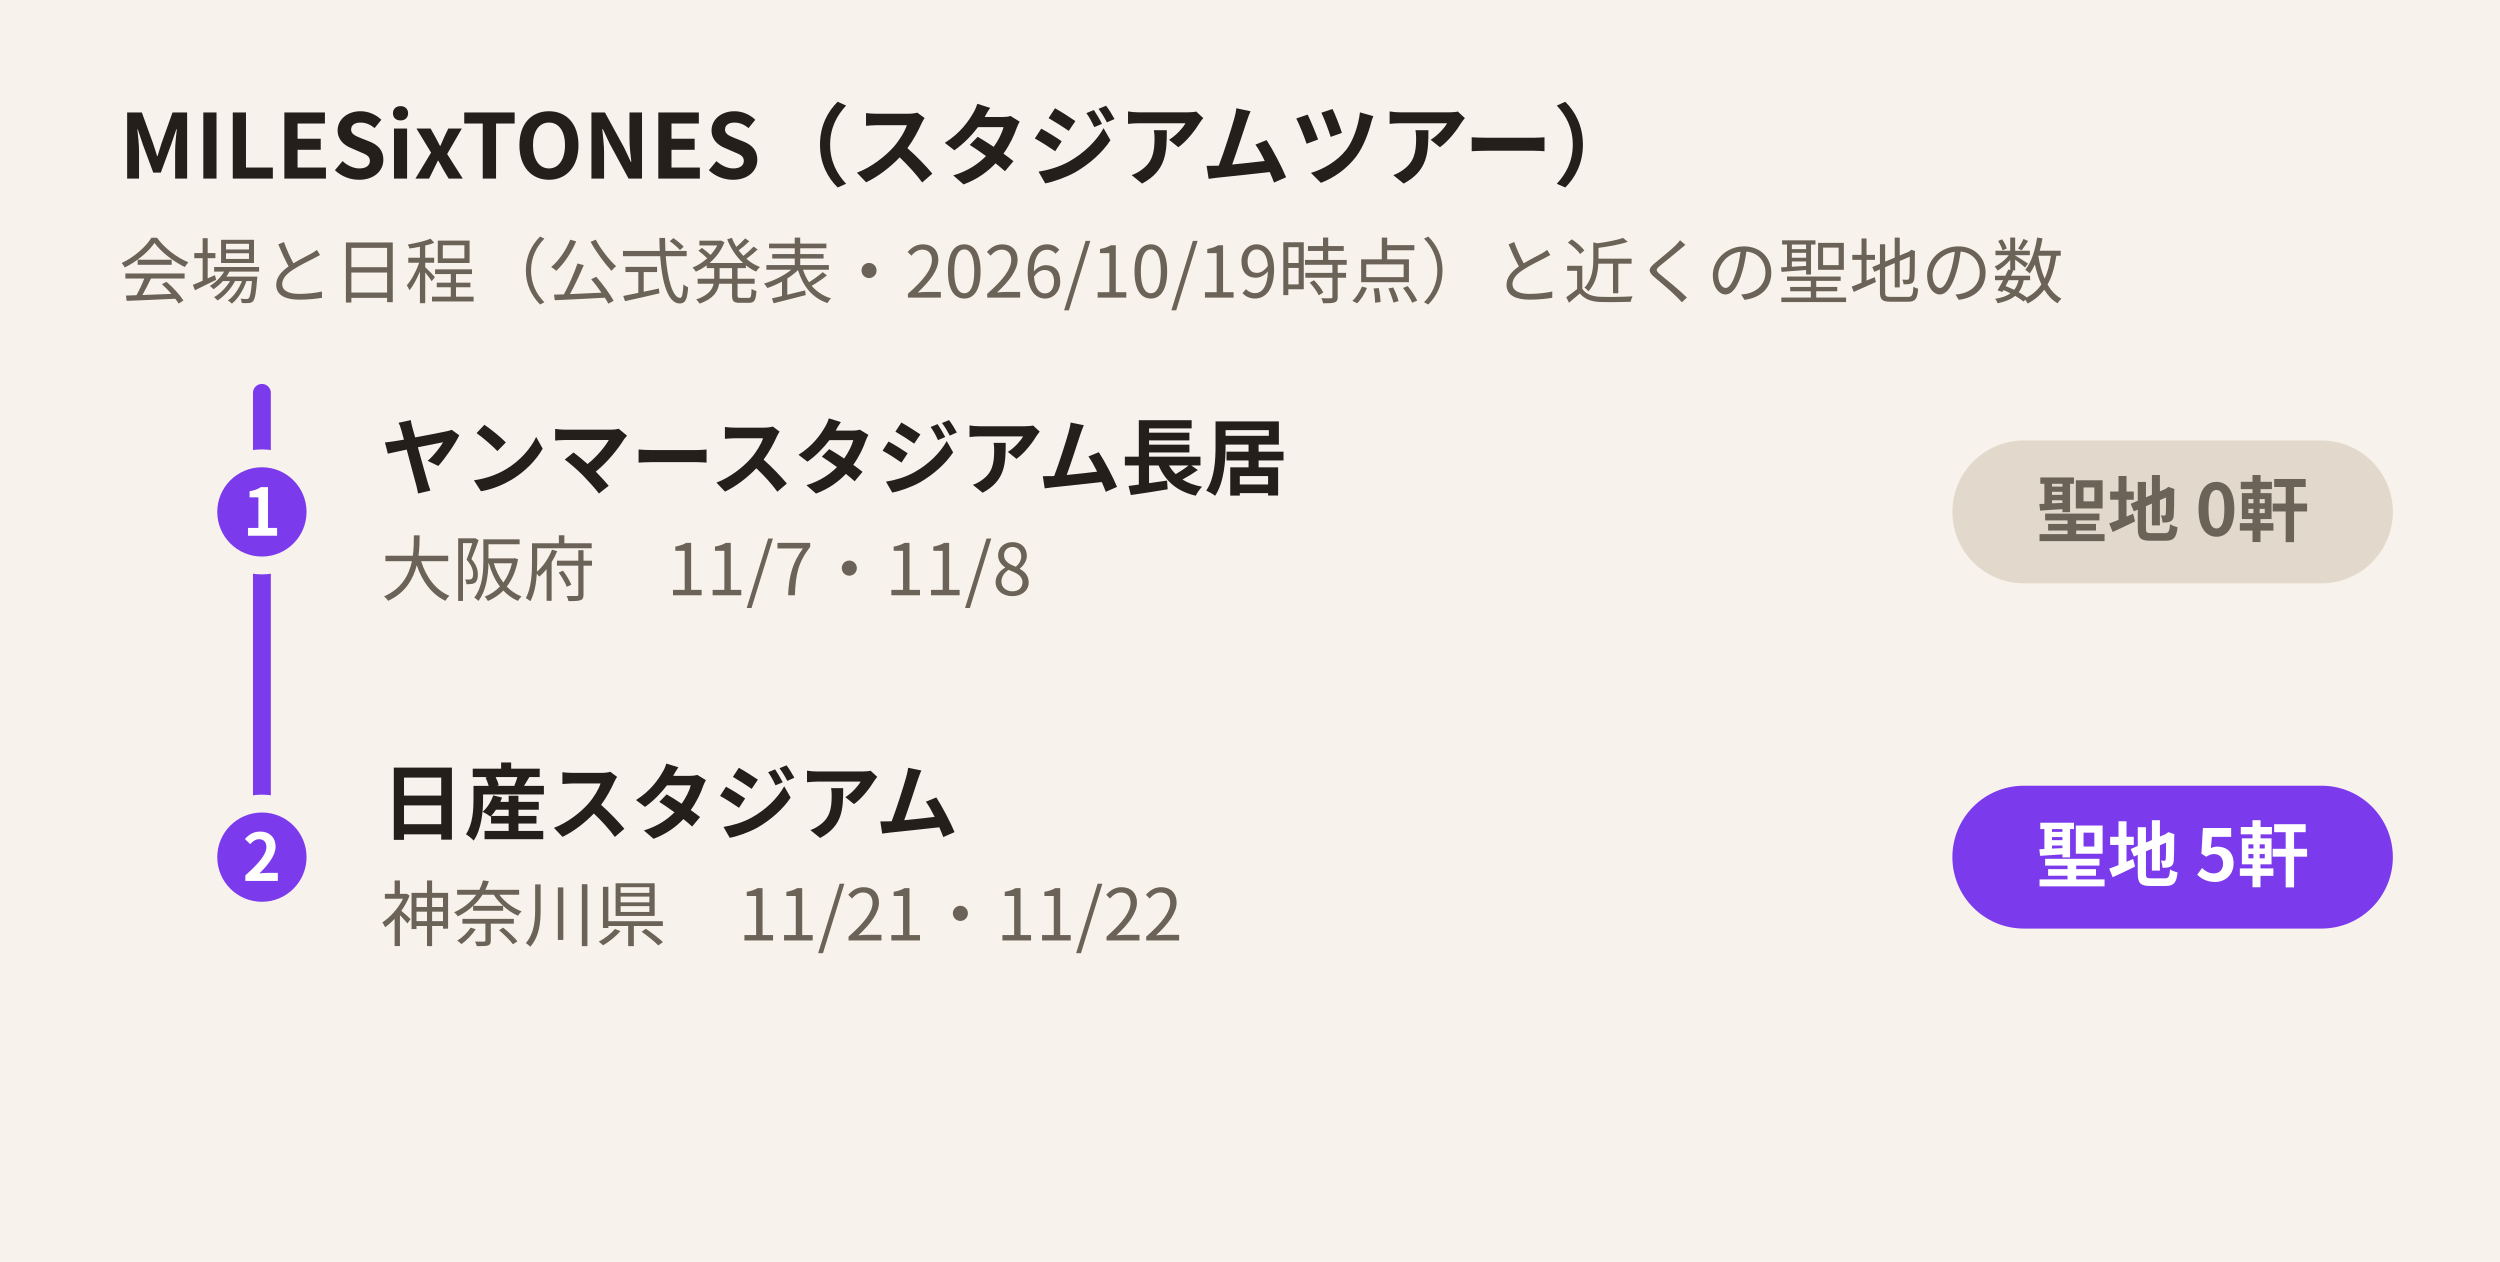
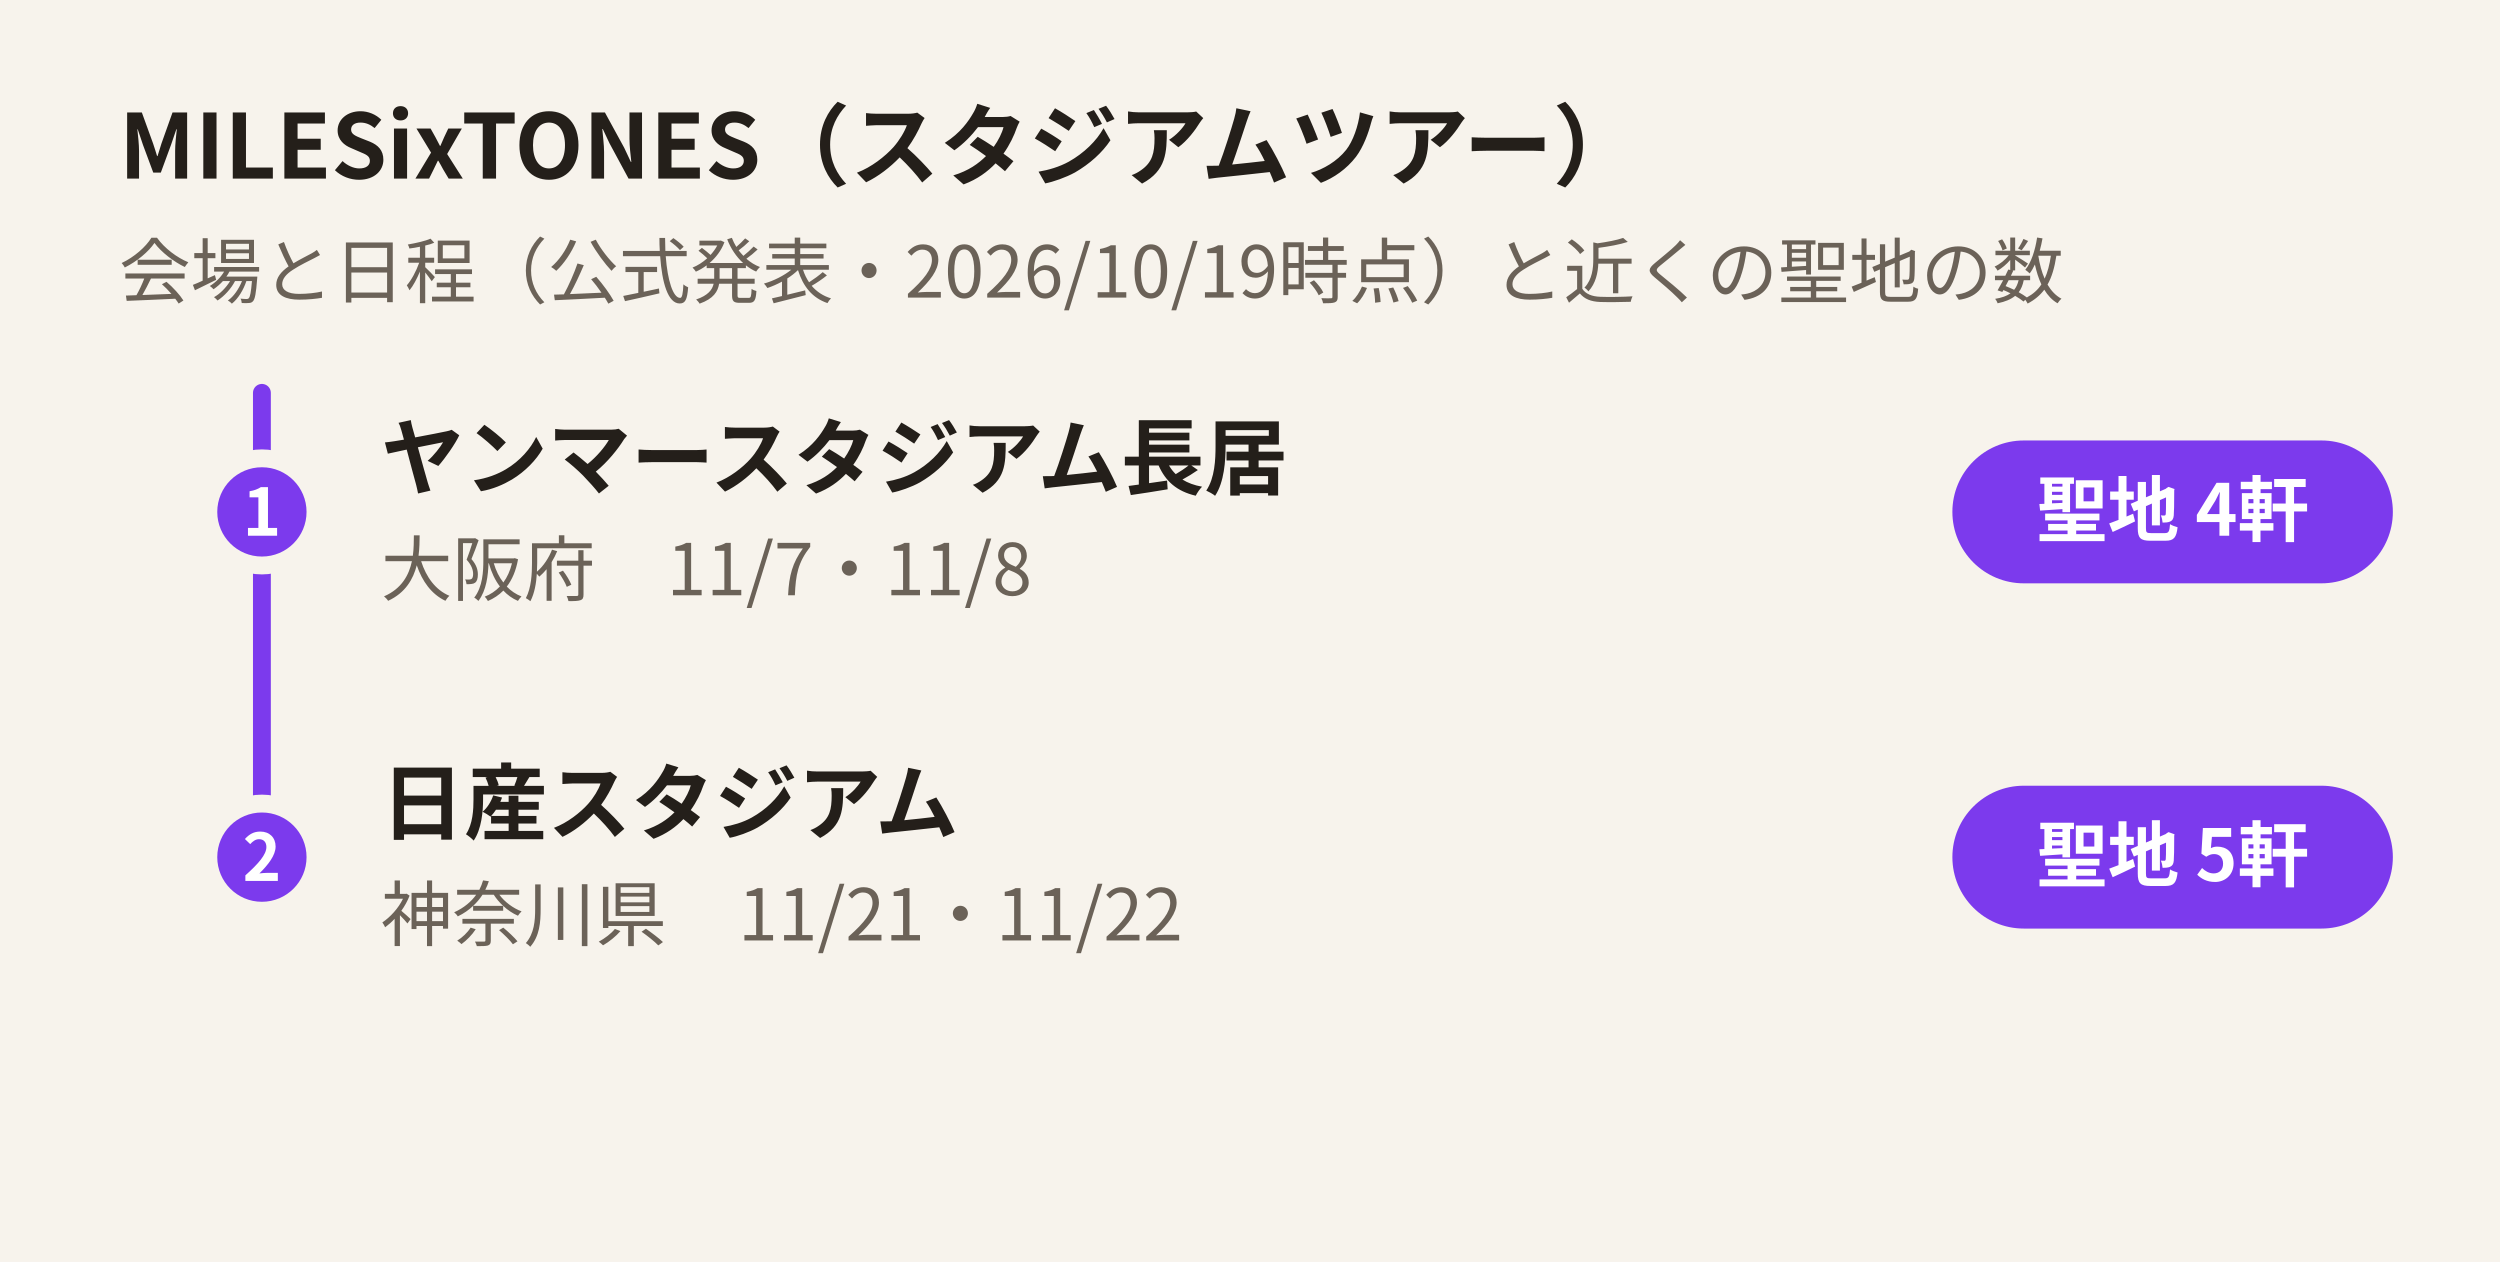
<svg xmlns="http://www.w3.org/2000/svg" viewBox="0 0 420 212" width="420" height="212" role="img" aria-labelledby="tt">
  <rect width="420" height="212" fill="#F7F3EC" />
  <text x="20" y="30" font-family="'Hiragino Sans','Noto Sans CJK JP','Noto Sans JP',sans-serif" font-size="15" font-weight="700" fill="#241F1A">MILESixTONES（スタジアムツアー）</text>
  <text x="20" y="50" font-family="'Hiragino Sans','Noto Sans CJK JP','Noto Sans JP',sans-serif" font-size="12" fill="#6B6258">会場と日程（公式発表・2026/10/19時点）と近くの聖地の数</text>
  <line x1="44" y1="66" x2="44" y2="144" stroke="#7c3aed" stroke-width="3" stroke-linecap="round" />
  <circle cx="44" cy="86" r="9" fill="#7c3aed" stroke="#F7F3EC" stroke-width="3" />
  <text x="44" y="90" text-anchor="middle" font-family="'Hiragino Sans','Noto Sans CJK JP','Noto Sans JP',sans-serif" font-size="11" font-weight="700" fill="#fff">1</text>
  <text x="64" y="82" font-family="'Hiragino Sans','Noto Sans CJK JP','Noto Sans JP',sans-serif" font-size="14" font-weight="700" fill="#241F1A">ヤンマースタジアム長居</text>
  <text x="64" y="100" font-family="'Hiragino Sans','Noto Sans CJK JP','Noto Sans JP',sans-serif" font-size="12" fill="#6B6258">大阪府　11/7・11/8</text>
-   <rect x="328" y="74" width="74" height="24" rx="12" fill="#E2D9CC" />
-   <text x="365" y="90" text-anchor="middle" font-family="'Hiragino Sans','Noto Sans CJK JP','Noto Sans JP',sans-serif" font-size="12" font-weight="700" fill="#6B6258">聖地 0軒</text>
+   <rect x="328" y="74" width="74" height="24" rx="12" fill="#7c3aed" />
+   <text x="365" y="90" text-anchor="middle" font-family="'Hiragino Sans','Noto Sans CJK JP','Noto Sans JP',sans-serif" font-size="12" font-weight="700" fill="#fff">聖地 4軒</text>
  <circle cx="44" cy="144" r="9" fill="#7c3aed" stroke="#F7F3EC" stroke-width="3" />
  <text x="44" y="148" text-anchor="middle" font-family="'Hiragino Sans','Noto Sans CJK JP','Noto Sans JP',sans-serif" font-size="11" font-weight="700" fill="#fff">2</text>
  <text x="64" y="140" font-family="'Hiragino Sans','Noto Sans CJK JP','Noto Sans JP',sans-serif" font-size="14" font-weight="700" fill="#241F1A">日産スタジアム</text>
  <text x="64" y="158" font-family="'Hiragino Sans','Noto Sans CJK JP','Noto Sans JP',sans-serif" font-size="12" fill="#6B6258">神奈川県　11/21・11/22</text>
  <rect x="328" y="132" width="74" height="24" rx="12" fill="#7c3aed" />
  <text x="365" y="148" text-anchor="middle" font-family="'Hiragino Sans','Noto Sans CJK JP','Noto Sans JP',sans-serif" font-size="12" font-weight="700" fill="#fff">聖地 5軒</text>
</svg>
